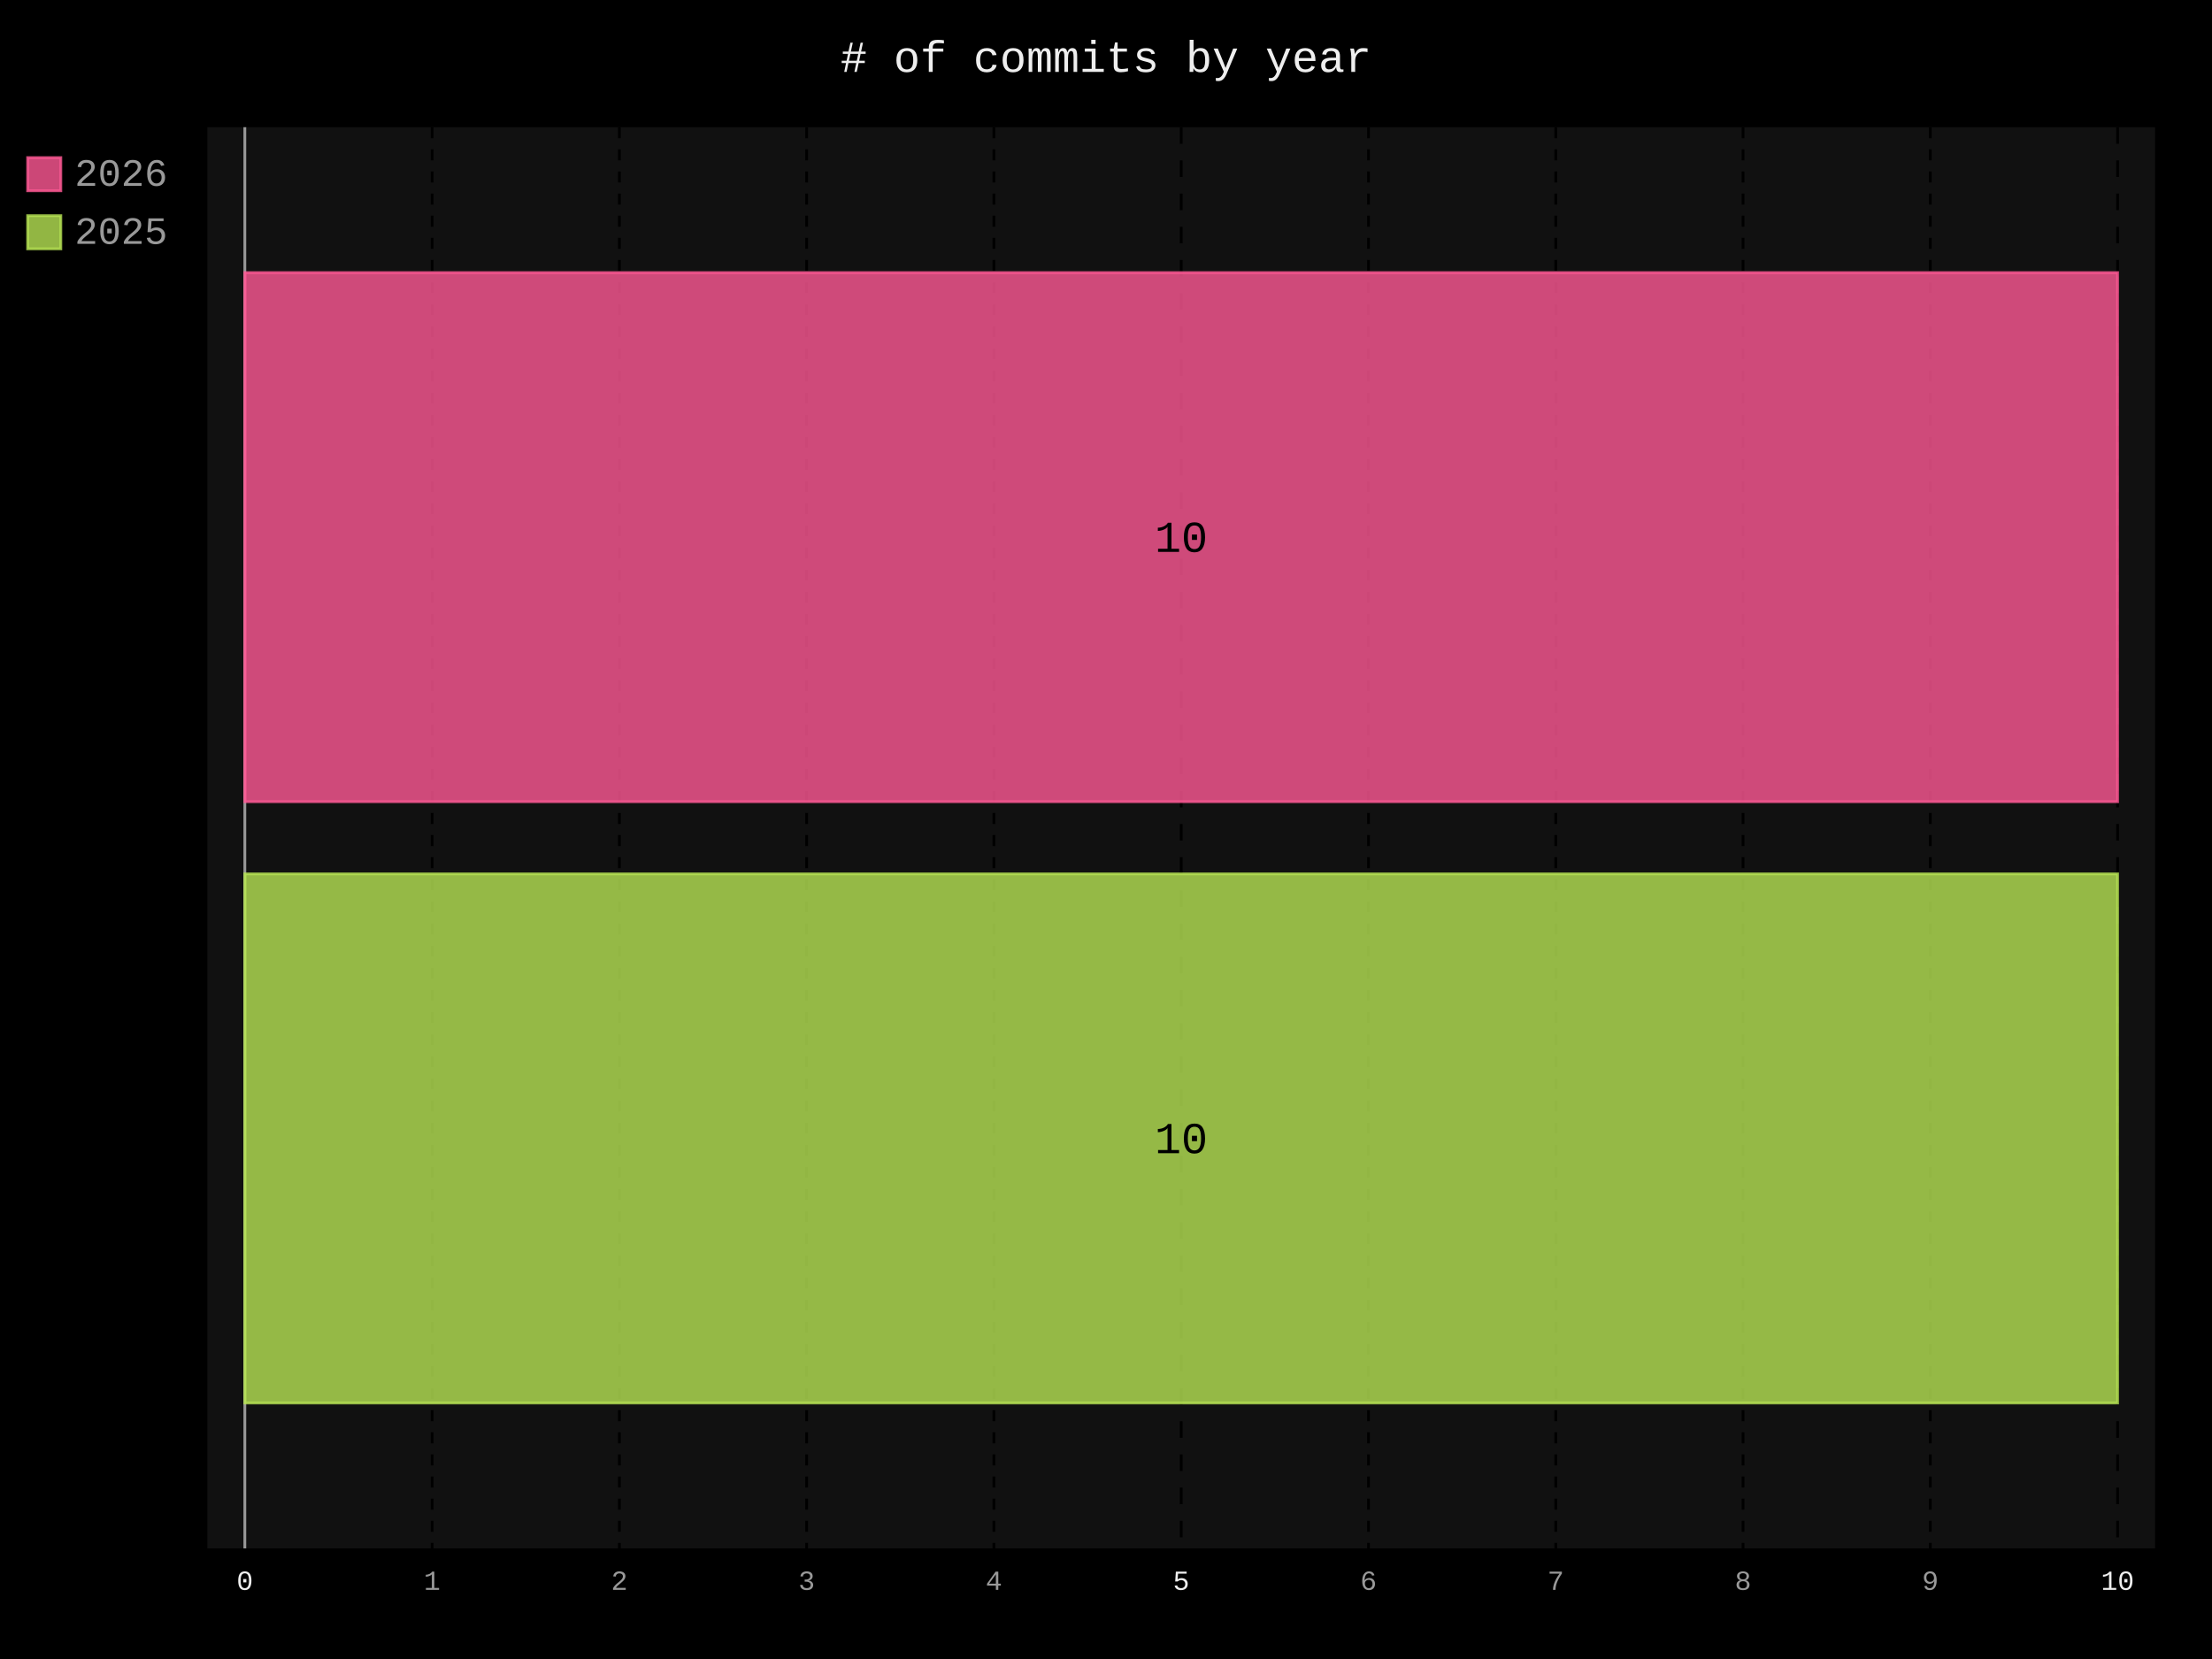
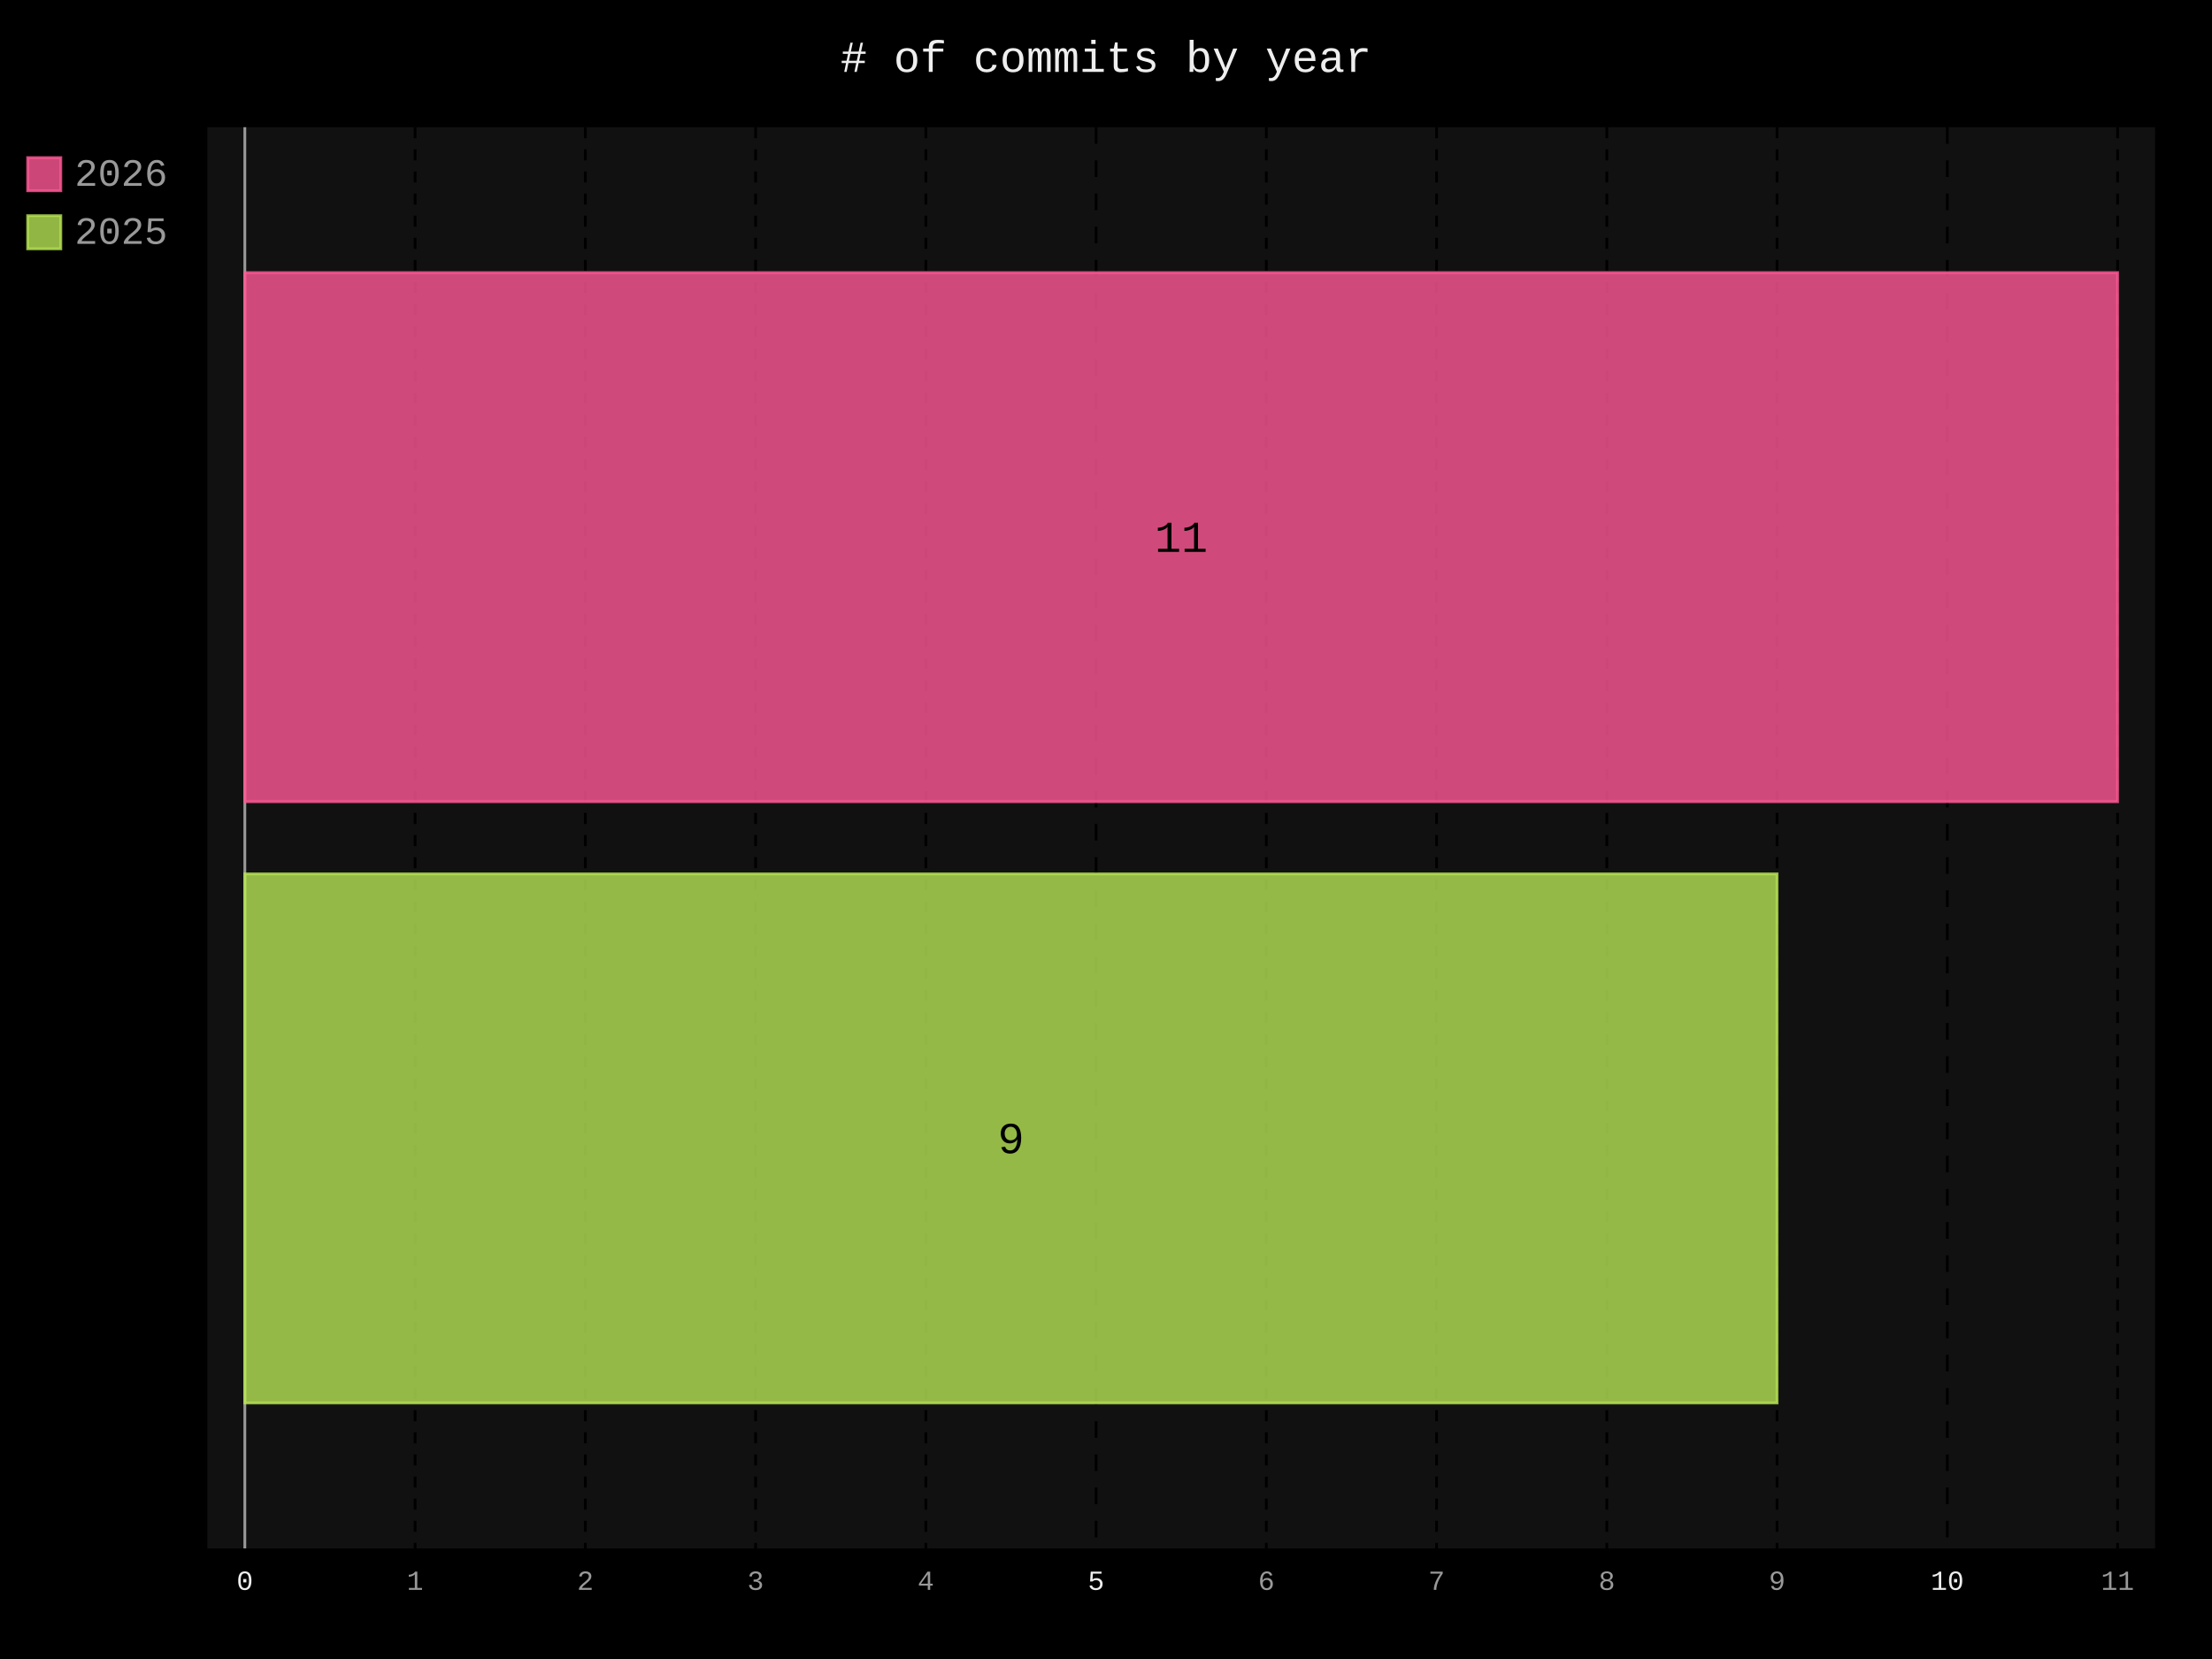
- <svg xmlns="http://www.w3.org/2000/svg" id="chart-ea786a8c-f6a4-472b-bee9-8da7c95b2c52" class="pygal-chart" viewBox="0 0 800 600">
+ <svg xmlns="http://www.w3.org/2000/svg" id="chart-93675ca1-f010-4cf5-8b35-16120b756e4b" class="pygal-chart" viewBox="0 0 800 600">
  <defs>
-     <style type="text/css">#chart-ea786a8c-f6a4-472b-bee9-8da7c95b2c52{-webkit-user-select:none;-webkit-font-smoothing:antialiased;font-family:Consolas,"Liberation Mono",Menlo,Courier,monospace}#chart-ea786a8c-f6a4-472b-bee9-8da7c95b2c52 .title{font-family:Consolas,"Liberation Mono",Menlo,Courier,monospace;font-size:16px}#chart-ea786a8c-f6a4-472b-bee9-8da7c95b2c52 .legends .legend text{font-family:Consolas,"Liberation Mono",Menlo,Courier,monospace;font-size:14px}#chart-ea786a8c-f6a4-472b-bee9-8da7c95b2c52 .axis text{font-family:Consolas,"Liberation Mono",Menlo,Courier,monospace;font-size:10px}#chart-ea786a8c-f6a4-472b-bee9-8da7c95b2c52 .axis text.major{font-family:Consolas,"Liberation Mono",Menlo,Courier,monospace;font-size:10px}#chart-ea786a8c-f6a4-472b-bee9-8da7c95b2c52 .text-overlay text.value{font-family:Consolas,"Liberation Mono",Menlo,Courier,monospace;font-size:16px}#chart-ea786a8c-f6a4-472b-bee9-8da7c95b2c52 .text-overlay text.label{font-family:Consolas,"Liberation Mono",Menlo,Courier,monospace;font-size:10px}#chart-ea786a8c-f6a4-472b-bee9-8da7c95b2c52 .tooltip{font-family:Consolas,"Liberation Mono",Menlo,Courier,monospace;font-size:14px}#chart-ea786a8c-f6a4-472b-bee9-8da7c95b2c52 text.no_data{font-family:Consolas,"Liberation Mono",Menlo,Courier,monospace;font-size:64px}
- #chart-ea786a8c-f6a4-472b-bee9-8da7c95b2c52{background-color:black}#chart-ea786a8c-f6a4-472b-bee9-8da7c95b2c52 path,#chart-ea786a8c-f6a4-472b-bee9-8da7c95b2c52 line,#chart-ea786a8c-f6a4-472b-bee9-8da7c95b2c52 rect,#chart-ea786a8c-f6a4-472b-bee9-8da7c95b2c52 circle{-webkit-transition:250ms;-moz-transition:250ms;transition:250ms}#chart-ea786a8c-f6a4-472b-bee9-8da7c95b2c52 .graph &gt; .background{fill:black}#chart-ea786a8c-f6a4-472b-bee9-8da7c95b2c52 .plot &gt; .background{fill:#111}#chart-ea786a8c-f6a4-472b-bee9-8da7c95b2c52 .graph{fill:#999}#chart-ea786a8c-f6a4-472b-bee9-8da7c95b2c52 text.no_data{fill:#eee}#chart-ea786a8c-f6a4-472b-bee9-8da7c95b2c52 .title{fill:#eee}#chart-ea786a8c-f6a4-472b-bee9-8da7c95b2c52 .legends .legend text{fill:#999}#chart-ea786a8c-f6a4-472b-bee9-8da7c95b2c52 .legends .legend:hover text{fill:#eee}#chart-ea786a8c-f6a4-472b-bee9-8da7c95b2c52 .axis .line{stroke:#eee}#chart-ea786a8c-f6a4-472b-bee9-8da7c95b2c52 .axis .guide.line{stroke:#555}#chart-ea786a8c-f6a4-472b-bee9-8da7c95b2c52 .axis .major.line{stroke:#999}#chart-ea786a8c-f6a4-472b-bee9-8da7c95b2c52 .axis text.major{fill:#eee}#chart-ea786a8c-f6a4-472b-bee9-8da7c95b2c52 .axis.y .guides:hover .guide.line,#chart-ea786a8c-f6a4-472b-bee9-8da7c95b2c52 .line-graph .axis.x .guides:hover .guide.line,#chart-ea786a8c-f6a4-472b-bee9-8da7c95b2c52 .stackedline-graph .axis.x .guides:hover .guide.line,#chart-ea786a8c-f6a4-472b-bee9-8da7c95b2c52 .xy-graph .axis.x .guides:hover .guide.line{stroke:#eee}#chart-ea786a8c-f6a4-472b-bee9-8da7c95b2c52 .axis .guides:hover text{fill:#eee}#chart-ea786a8c-f6a4-472b-bee9-8da7c95b2c52 .reactive{fill-opacity:.8;stroke-opacity:.8;stroke-width:1}#chart-ea786a8c-f6a4-472b-bee9-8da7c95b2c52 .ci{stroke:#999}#chart-ea786a8c-f6a4-472b-bee9-8da7c95b2c52 .reactive.active,#chart-ea786a8c-f6a4-472b-bee9-8da7c95b2c52 .active .reactive{fill-opacity:.4;stroke-opacity:.9;stroke-width:4}#chart-ea786a8c-f6a4-472b-bee9-8da7c95b2c52 .ci .reactive.active{stroke-width:1.5}#chart-ea786a8c-f6a4-472b-bee9-8da7c95b2c52 .series text{fill:#eee}#chart-ea786a8c-f6a4-472b-bee9-8da7c95b2c52 .tooltip rect{fill:#111;stroke:#eee;-webkit-transition:opacity 250ms;-moz-transition:opacity 250ms;transition:opacity 250ms}#chart-ea786a8c-f6a4-472b-bee9-8da7c95b2c52 .tooltip .label{fill:#999}#chart-ea786a8c-f6a4-472b-bee9-8da7c95b2c52 .tooltip .label{fill:#999}#chart-ea786a8c-f6a4-472b-bee9-8da7c95b2c52 .tooltip .legend{font-size:.8em;fill:#555}#chart-ea786a8c-f6a4-472b-bee9-8da7c95b2c52 .tooltip .x_label{font-size:.6em;fill:#eee}#chart-ea786a8c-f6a4-472b-bee9-8da7c95b2c52 .tooltip .xlink{font-size:.5em;text-decoration:underline}#chart-ea786a8c-f6a4-472b-bee9-8da7c95b2c52 .tooltip .value{font-size:1.5em}#chart-ea786a8c-f6a4-472b-bee9-8da7c95b2c52 .bound{font-size:.5em}#chart-ea786a8c-f6a4-472b-bee9-8da7c95b2c52 .max-value{font-size:.75em;fill:#555}#chart-ea786a8c-f6a4-472b-bee9-8da7c95b2c52 .map-element{fill:#111;stroke:#555 !important}#chart-ea786a8c-f6a4-472b-bee9-8da7c95b2c52 .map-element .reactive{fill-opacity:inherit;stroke-opacity:inherit}#chart-ea786a8c-f6a4-472b-bee9-8da7c95b2c52 .color-0,#chart-ea786a8c-f6a4-472b-bee9-8da7c95b2c52 .color-0 a:visited{stroke:#ff5995;fill:#ff5995}#chart-ea786a8c-f6a4-472b-bee9-8da7c95b2c52 .color-1,#chart-ea786a8c-f6a4-472b-bee9-8da7c95b2c52 .color-1 a:visited{stroke:#b6e354;fill:#b6e354}#chart-ea786a8c-f6a4-472b-bee9-8da7c95b2c52 .text-overlay .color-0 text{fill:black}#chart-ea786a8c-f6a4-472b-bee9-8da7c95b2c52 .text-overlay .color-1 text{fill:black}
- #chart-ea786a8c-f6a4-472b-bee9-8da7c95b2c52 text.no_data{text-anchor:middle}#chart-ea786a8c-f6a4-472b-bee9-8da7c95b2c52 .guide.line{fill:none}#chart-ea786a8c-f6a4-472b-bee9-8da7c95b2c52 .centered{text-anchor:middle}#chart-ea786a8c-f6a4-472b-bee9-8da7c95b2c52 .title{text-anchor:middle}#chart-ea786a8c-f6a4-472b-bee9-8da7c95b2c52 .legends .legend text{fill-opacity:1}#chart-ea786a8c-f6a4-472b-bee9-8da7c95b2c52 .axis.x text{text-anchor:middle}#chart-ea786a8c-f6a4-472b-bee9-8da7c95b2c52 .axis.x:not(.web) text[transform]{text-anchor:start}#chart-ea786a8c-f6a4-472b-bee9-8da7c95b2c52 .axis.x:not(.web) text[transform].backwards{text-anchor:end}#chart-ea786a8c-f6a4-472b-bee9-8da7c95b2c52 .axis.y text{text-anchor:end}#chart-ea786a8c-f6a4-472b-bee9-8da7c95b2c52 .axis.y text[transform].backwards{text-anchor:start}#chart-ea786a8c-f6a4-472b-bee9-8da7c95b2c52 .axis.y2 text{text-anchor:start}#chart-ea786a8c-f6a4-472b-bee9-8da7c95b2c52 .axis.y2 text[transform].backwards{text-anchor:end}#chart-ea786a8c-f6a4-472b-bee9-8da7c95b2c52 .axis .guide.line{stroke-dasharray:4,4;stroke:black}#chart-ea786a8c-f6a4-472b-bee9-8da7c95b2c52 .axis .major.guide.line{stroke-dasharray:6,6;stroke:black}#chart-ea786a8c-f6a4-472b-bee9-8da7c95b2c52 .horizontal .axis.y .guide.line,#chart-ea786a8c-f6a4-472b-bee9-8da7c95b2c52 .horizontal .axis.y2 .guide.line,#chart-ea786a8c-f6a4-472b-bee9-8da7c95b2c52 .vertical .axis.x .guide.line{opacity:0}#chart-ea786a8c-f6a4-472b-bee9-8da7c95b2c52 .horizontal .axis.always_show .guide.line,#chart-ea786a8c-f6a4-472b-bee9-8da7c95b2c52 .vertical .axis.always_show .guide.line{opacity:1 !important}#chart-ea786a8c-f6a4-472b-bee9-8da7c95b2c52 .axis.y .guides:hover .guide.line,#chart-ea786a8c-f6a4-472b-bee9-8da7c95b2c52 .axis.y2 .guides:hover .guide.line,#chart-ea786a8c-f6a4-472b-bee9-8da7c95b2c52 .axis.x .guides:hover .guide.line{opacity:1}#chart-ea786a8c-f6a4-472b-bee9-8da7c95b2c52 .axis .guides:hover text{opacity:1}#chart-ea786a8c-f6a4-472b-bee9-8da7c95b2c52 .nofill{fill:none}#chart-ea786a8c-f6a4-472b-bee9-8da7c95b2c52 .subtle-fill{fill-opacity:.2}#chart-ea786a8c-f6a4-472b-bee9-8da7c95b2c52 .dot{stroke-width:1px;fill-opacity:1;stroke-opacity:1}#chart-ea786a8c-f6a4-472b-bee9-8da7c95b2c52 .dot.active{stroke-width:5px}#chart-ea786a8c-f6a4-472b-bee9-8da7c95b2c52 .dot.negative{fill:transparent}#chart-ea786a8c-f6a4-472b-bee9-8da7c95b2c52 text,#chart-ea786a8c-f6a4-472b-bee9-8da7c95b2c52 tspan{stroke:none !important}#chart-ea786a8c-f6a4-472b-bee9-8da7c95b2c52 .series text.active{opacity:1}#chart-ea786a8c-f6a4-472b-bee9-8da7c95b2c52 .tooltip rect{fill-opacity:.95;stroke-width:.5}#chart-ea786a8c-f6a4-472b-bee9-8da7c95b2c52 .tooltip text{fill-opacity:1}#chart-ea786a8c-f6a4-472b-bee9-8da7c95b2c52 .showable{visibility:hidden}#chart-ea786a8c-f6a4-472b-bee9-8da7c95b2c52 .showable.shown{visibility:visible}#chart-ea786a8c-f6a4-472b-bee9-8da7c95b2c52 .gauge-background{fill:rgba(229,229,229,1);stroke:none}#chart-ea786a8c-f6a4-472b-bee9-8da7c95b2c52 .bg-lines{stroke:black;stroke-width:2px}</style>
+     <style type="text/css">#chart-93675ca1-f010-4cf5-8b35-16120b756e4b{-webkit-user-select:none;-webkit-font-smoothing:antialiased;font-family:Consolas,"Liberation Mono",Menlo,Courier,monospace}#chart-93675ca1-f010-4cf5-8b35-16120b756e4b .title{font-family:Consolas,"Liberation Mono",Menlo,Courier,monospace;font-size:16px}#chart-93675ca1-f010-4cf5-8b35-16120b756e4b .legends .legend text{font-family:Consolas,"Liberation Mono",Menlo,Courier,monospace;font-size:14px}#chart-93675ca1-f010-4cf5-8b35-16120b756e4b .axis text{font-family:Consolas,"Liberation Mono",Menlo,Courier,monospace;font-size:10px}#chart-93675ca1-f010-4cf5-8b35-16120b756e4b .axis text.major{font-family:Consolas,"Liberation Mono",Menlo,Courier,monospace;font-size:10px}#chart-93675ca1-f010-4cf5-8b35-16120b756e4b .text-overlay text.value{font-family:Consolas,"Liberation Mono",Menlo,Courier,monospace;font-size:16px}#chart-93675ca1-f010-4cf5-8b35-16120b756e4b .text-overlay text.label{font-family:Consolas,"Liberation Mono",Menlo,Courier,monospace;font-size:10px}#chart-93675ca1-f010-4cf5-8b35-16120b756e4b .tooltip{font-family:Consolas,"Liberation Mono",Menlo,Courier,monospace;font-size:14px}#chart-93675ca1-f010-4cf5-8b35-16120b756e4b text.no_data{font-family:Consolas,"Liberation Mono",Menlo,Courier,monospace;font-size:64px}
+ #chart-93675ca1-f010-4cf5-8b35-16120b756e4b{background-color:black}#chart-93675ca1-f010-4cf5-8b35-16120b756e4b path,#chart-93675ca1-f010-4cf5-8b35-16120b756e4b line,#chart-93675ca1-f010-4cf5-8b35-16120b756e4b rect,#chart-93675ca1-f010-4cf5-8b35-16120b756e4b circle{-webkit-transition:250ms;-moz-transition:250ms;transition:250ms}#chart-93675ca1-f010-4cf5-8b35-16120b756e4b .graph &gt; .background{fill:black}#chart-93675ca1-f010-4cf5-8b35-16120b756e4b .plot &gt; .background{fill:#111}#chart-93675ca1-f010-4cf5-8b35-16120b756e4b .graph{fill:#999}#chart-93675ca1-f010-4cf5-8b35-16120b756e4b text.no_data{fill:#eee}#chart-93675ca1-f010-4cf5-8b35-16120b756e4b .title{fill:#eee}#chart-93675ca1-f010-4cf5-8b35-16120b756e4b .legends .legend text{fill:#999}#chart-93675ca1-f010-4cf5-8b35-16120b756e4b .legends .legend:hover text{fill:#eee}#chart-93675ca1-f010-4cf5-8b35-16120b756e4b .axis .line{stroke:#eee}#chart-93675ca1-f010-4cf5-8b35-16120b756e4b .axis .guide.line{stroke:#555}#chart-93675ca1-f010-4cf5-8b35-16120b756e4b .axis .major.line{stroke:#999}#chart-93675ca1-f010-4cf5-8b35-16120b756e4b .axis text.major{fill:#eee}#chart-93675ca1-f010-4cf5-8b35-16120b756e4b .axis.y .guides:hover .guide.line,#chart-93675ca1-f010-4cf5-8b35-16120b756e4b .line-graph .axis.x .guides:hover .guide.line,#chart-93675ca1-f010-4cf5-8b35-16120b756e4b .stackedline-graph .axis.x .guides:hover .guide.line,#chart-93675ca1-f010-4cf5-8b35-16120b756e4b .xy-graph .axis.x .guides:hover .guide.line{stroke:#eee}#chart-93675ca1-f010-4cf5-8b35-16120b756e4b .axis .guides:hover text{fill:#eee}#chart-93675ca1-f010-4cf5-8b35-16120b756e4b .reactive{fill-opacity:.8;stroke-opacity:.8;stroke-width:1}#chart-93675ca1-f010-4cf5-8b35-16120b756e4b .ci{stroke:#999}#chart-93675ca1-f010-4cf5-8b35-16120b756e4b .reactive.active,#chart-93675ca1-f010-4cf5-8b35-16120b756e4b .active .reactive{fill-opacity:.4;stroke-opacity:.9;stroke-width:4}#chart-93675ca1-f010-4cf5-8b35-16120b756e4b .ci .reactive.active{stroke-width:1.5}#chart-93675ca1-f010-4cf5-8b35-16120b756e4b .series text{fill:#eee}#chart-93675ca1-f010-4cf5-8b35-16120b756e4b .tooltip rect{fill:#111;stroke:#eee;-webkit-transition:opacity 250ms;-moz-transition:opacity 250ms;transition:opacity 250ms}#chart-93675ca1-f010-4cf5-8b35-16120b756e4b .tooltip .label{fill:#999}#chart-93675ca1-f010-4cf5-8b35-16120b756e4b .tooltip .label{fill:#999}#chart-93675ca1-f010-4cf5-8b35-16120b756e4b .tooltip .legend{font-size:.8em;fill:#555}#chart-93675ca1-f010-4cf5-8b35-16120b756e4b .tooltip .x_label{font-size:.6em;fill:#eee}#chart-93675ca1-f010-4cf5-8b35-16120b756e4b .tooltip .xlink{font-size:.5em;text-decoration:underline}#chart-93675ca1-f010-4cf5-8b35-16120b756e4b .tooltip .value{font-size:1.5em}#chart-93675ca1-f010-4cf5-8b35-16120b756e4b .bound{font-size:.5em}#chart-93675ca1-f010-4cf5-8b35-16120b756e4b .max-value{font-size:.75em;fill:#555}#chart-93675ca1-f010-4cf5-8b35-16120b756e4b .map-element{fill:#111;stroke:#555 !important}#chart-93675ca1-f010-4cf5-8b35-16120b756e4b .map-element .reactive{fill-opacity:inherit;stroke-opacity:inherit}#chart-93675ca1-f010-4cf5-8b35-16120b756e4b .color-0,#chart-93675ca1-f010-4cf5-8b35-16120b756e4b .color-0 a:visited{stroke:#ff5995;fill:#ff5995}#chart-93675ca1-f010-4cf5-8b35-16120b756e4b .color-1,#chart-93675ca1-f010-4cf5-8b35-16120b756e4b .color-1 a:visited{stroke:#b6e354;fill:#b6e354}#chart-93675ca1-f010-4cf5-8b35-16120b756e4b .text-overlay .color-0 text{fill:black}#chart-93675ca1-f010-4cf5-8b35-16120b756e4b .text-overlay .color-1 text{fill:black}
+ #chart-93675ca1-f010-4cf5-8b35-16120b756e4b text.no_data{text-anchor:middle}#chart-93675ca1-f010-4cf5-8b35-16120b756e4b .guide.line{fill:none}#chart-93675ca1-f010-4cf5-8b35-16120b756e4b .centered{text-anchor:middle}#chart-93675ca1-f010-4cf5-8b35-16120b756e4b .title{text-anchor:middle}#chart-93675ca1-f010-4cf5-8b35-16120b756e4b .legends .legend text{fill-opacity:1}#chart-93675ca1-f010-4cf5-8b35-16120b756e4b .axis.x text{text-anchor:middle}#chart-93675ca1-f010-4cf5-8b35-16120b756e4b .axis.x:not(.web) text[transform]{text-anchor:start}#chart-93675ca1-f010-4cf5-8b35-16120b756e4b .axis.x:not(.web) text[transform].backwards{text-anchor:end}#chart-93675ca1-f010-4cf5-8b35-16120b756e4b .axis.y text{text-anchor:end}#chart-93675ca1-f010-4cf5-8b35-16120b756e4b .axis.y text[transform].backwards{text-anchor:start}#chart-93675ca1-f010-4cf5-8b35-16120b756e4b .axis.y2 text{text-anchor:start}#chart-93675ca1-f010-4cf5-8b35-16120b756e4b .axis.y2 text[transform].backwards{text-anchor:end}#chart-93675ca1-f010-4cf5-8b35-16120b756e4b .axis .guide.line{stroke-dasharray:4,4;stroke:black}#chart-93675ca1-f010-4cf5-8b35-16120b756e4b .axis .major.guide.line{stroke-dasharray:6,6;stroke:black}#chart-93675ca1-f010-4cf5-8b35-16120b756e4b .horizontal .axis.y .guide.line,#chart-93675ca1-f010-4cf5-8b35-16120b756e4b .horizontal .axis.y2 .guide.line,#chart-93675ca1-f010-4cf5-8b35-16120b756e4b .vertical .axis.x .guide.line{opacity:0}#chart-93675ca1-f010-4cf5-8b35-16120b756e4b .horizontal .axis.always_show .guide.line,#chart-93675ca1-f010-4cf5-8b35-16120b756e4b .vertical .axis.always_show .guide.line{opacity:1 !important}#chart-93675ca1-f010-4cf5-8b35-16120b756e4b .axis.y .guides:hover .guide.line,#chart-93675ca1-f010-4cf5-8b35-16120b756e4b .axis.y2 .guides:hover .guide.line,#chart-93675ca1-f010-4cf5-8b35-16120b756e4b .axis.x .guides:hover .guide.line{opacity:1}#chart-93675ca1-f010-4cf5-8b35-16120b756e4b .axis .guides:hover text{opacity:1}#chart-93675ca1-f010-4cf5-8b35-16120b756e4b .nofill{fill:none}#chart-93675ca1-f010-4cf5-8b35-16120b756e4b .subtle-fill{fill-opacity:.2}#chart-93675ca1-f010-4cf5-8b35-16120b756e4b .dot{stroke-width:1px;fill-opacity:1;stroke-opacity:1}#chart-93675ca1-f010-4cf5-8b35-16120b756e4b .dot.active{stroke-width:5px}#chart-93675ca1-f010-4cf5-8b35-16120b756e4b .dot.negative{fill:transparent}#chart-93675ca1-f010-4cf5-8b35-16120b756e4b text,#chart-93675ca1-f010-4cf5-8b35-16120b756e4b tspan{stroke:none !important}#chart-93675ca1-f010-4cf5-8b35-16120b756e4b .series text.active{opacity:1}#chart-93675ca1-f010-4cf5-8b35-16120b756e4b .tooltip rect{fill-opacity:.95;stroke-width:.5}#chart-93675ca1-f010-4cf5-8b35-16120b756e4b .tooltip text{fill-opacity:1}#chart-93675ca1-f010-4cf5-8b35-16120b756e4b .showable{visibility:hidden}#chart-93675ca1-f010-4cf5-8b35-16120b756e4b .showable.shown{visibility:visible}#chart-93675ca1-f010-4cf5-8b35-16120b756e4b .gauge-background{fill:rgba(229,229,229,1);stroke:none}#chart-93675ca1-f010-4cf5-8b35-16120b756e4b .bg-lines{stroke:black;stroke-width:2px}</style>
  </defs>
  <g class="graph horizontalbar-graph horizontal">
    <rect x="0" y="0" width="800" height="600" class="background" />
    <g transform="translate(75, 46)" class="plot">
      <rect x="0" y="0" width="704.4" height="514" class="background" />
      <g class="axis x always_show">
        <g class="guides">
          <path d="M13.546 0 v514" class="axis major line" />
          <text x="13.546" y="529.0" class="major">0</text>
        </g>
        <g class="guides">
-           <path d="M81.277 0 v514" class="guide line" />
-           <text x="81.277" y="529.0" class="">1</text>
+           <path d="M75.12 0 v514" class="guide line" />
+           <text x="75.12" y="529.0" class="">1</text>
        </g>
        <g class="guides">
-           <path d="M149.008 0 v514" class="guide line" />
-           <text x="149.008" y="529.0" class="">2</text>
+           <path d="M136.693 0 v514" class="guide line" />
+           <text x="136.693" y="529.0" class="">2</text>
        </g>
        <g class="guides">
-           <path d="M216.738 0 v514" class="guide line" />
-           <text x="216.738" y="529.0" class="">3</text>
+           <path d="M198.266 0 v514" class="guide line" />
+           <text x="198.266" y="529.0" class="">3</text>
        </g>
        <g class="guides">
-           <path d="M284.469 0 v514" class="guide line" />
-           <text x="284.469" y="529.0" class="">4</text>
+           <path d="M259.84 0 v514" class="guide line" />
+           <text x="259.84" y="529.0" class="">4</text>
        </g>
        <g class="guides">
-           <path d="M352.2 0 v514" class="major guide line" />
-           <text x="352.2" y="529.0" class="major">5</text>
+           <path d="M321.413 0 v514" class="major guide line" />
+           <text x="321.413" y="529.0" class="major">5</text>
        </g>
        <g class="guides">
-           <path d="M419.931 0 v514" class="guide line" />
-           <text x="419.931" y="529.0" class="">6</text>
+           <path d="M382.987 0 v514" class="guide line" />
+           <text x="382.987" y="529.0" class="">6</text>
        </g>
        <g class="guides">
-           <path d="M487.662 0 v514" class="guide line" />
-           <text x="487.662" y="529.0" class="">7</text>
+           <path d="M444.56 0 v514" class="guide line" />
+           <text x="444.56" y="529.0" class="">7</text>
        </g>
        <g class="guides">
-           <path d="M555.392 0 v514" class="guide line" />
-           <text x="555.392" y="529.0" class="">8</text>
+           <path d="M506.134 0 v514" class="guide line" />
+           <text x="506.134" y="529.0" class="">8</text>
        </g>
        <g class="guides">
-           <path d="M623.123 0 v514" class="guide line" />
-           <text x="623.123" y="529.0" class="">9</text>
+           <path d="M567.707 0 v514" class="guide line" />
+           <text x="567.707" y="529.0" class="">9</text>
        </g>
        <g class="guides">
-           <path d="M690.854 0 v514" class="major guide line" />
-           <text x="690.854" y="529.0" class="major">10</text>
+           <path d="M629.28 0 v514" class="major guide line" />
+           <text x="629.28" y="529.0" class="major">10</text>
+         </g>
+         <g class="guides">
+           <path d="M690.854 0 v514" class="guide line" />
+           <text x="690.854" y="529.0" class="">11</text>
        </g>
      </g>
      <g class="series serie-1 color-1">
        <g class="bars">
          <g class="bar">
-             <rect x="13.546" y="270.048" rx="0" ry="0" width="677.308" height="191.366" class="rect reactive tooltip-trigger" />
+             <rect x="13.546" y="270.048" rx="0" ry="0" width="554.161" height="191.366" class="rect reactive tooltip-trigger" />
          </g>
        </g>
      </g>
      <g class="series serie-0 color-0">
        <g class="bars">
          <g class="bar">
            <rect x="13.546" y="52.586" rx="0" ry="0" width="677.308" height="191.366" class="rect reactive tooltip-trigger" />
          </g>
        </g>
      </g>
    </g>
    <g class="titles">
      <text x="400.0" y="26" class="title plot_title"># of commits by year</text>
    </g>
    <g transform="translate(75, 46)" class="plot overlay">
      <g class="series serie-1 color-1" />
      <g class="series serie-0 color-0" />
    </g>
    <g transform="translate(75, 46)" class="plot text-overlay">
      <g class="series serie-1 color-1">
-         <text text-anchor="middle" x="352.2" y="371.064" class="value">10</text>
+         <text text-anchor="middle" x="290.627" y="371.064" class="value">9</text>
      </g>
      <g class="series serie-0 color-0">
-         <text text-anchor="middle" x="352.2" y="153.603" class="value">10</text>
+         <text text-anchor="middle" x="352.2" y="153.603" class="value">11</text>
      </g>
    </g>
    <g transform="translate(75, 46)" class="plot tooltip-overlay">
      <g transform="translate(0 0)" style="opacity: 0" class="tooltip">
        <rect rx="0" ry="0" width="0" height="0" class="tooltip-box" />
        <g class="text" />
      </g>
    </g>
    <g transform="translate(10, 56)" class="legends">
      <g id="activate-serie-0" class="legend reactive activate-serie">
        <rect x="0.0" y="1.0" width="12" height="12" class="color-0 reactive" />
        <text x="17.0" y="11.2">2026</text>
      </g>
      <g id="activate-serie-1" class="legend reactive activate-serie">
        <rect x="0.0" y="22.0" width="12" height="12" class="color-1 reactive" />
        <text x="17.0" y="32.2">2025</text>
      </g>
    </g>
    <g transform="translate(790, 56)" class="legends" />
  </g>
</svg>
